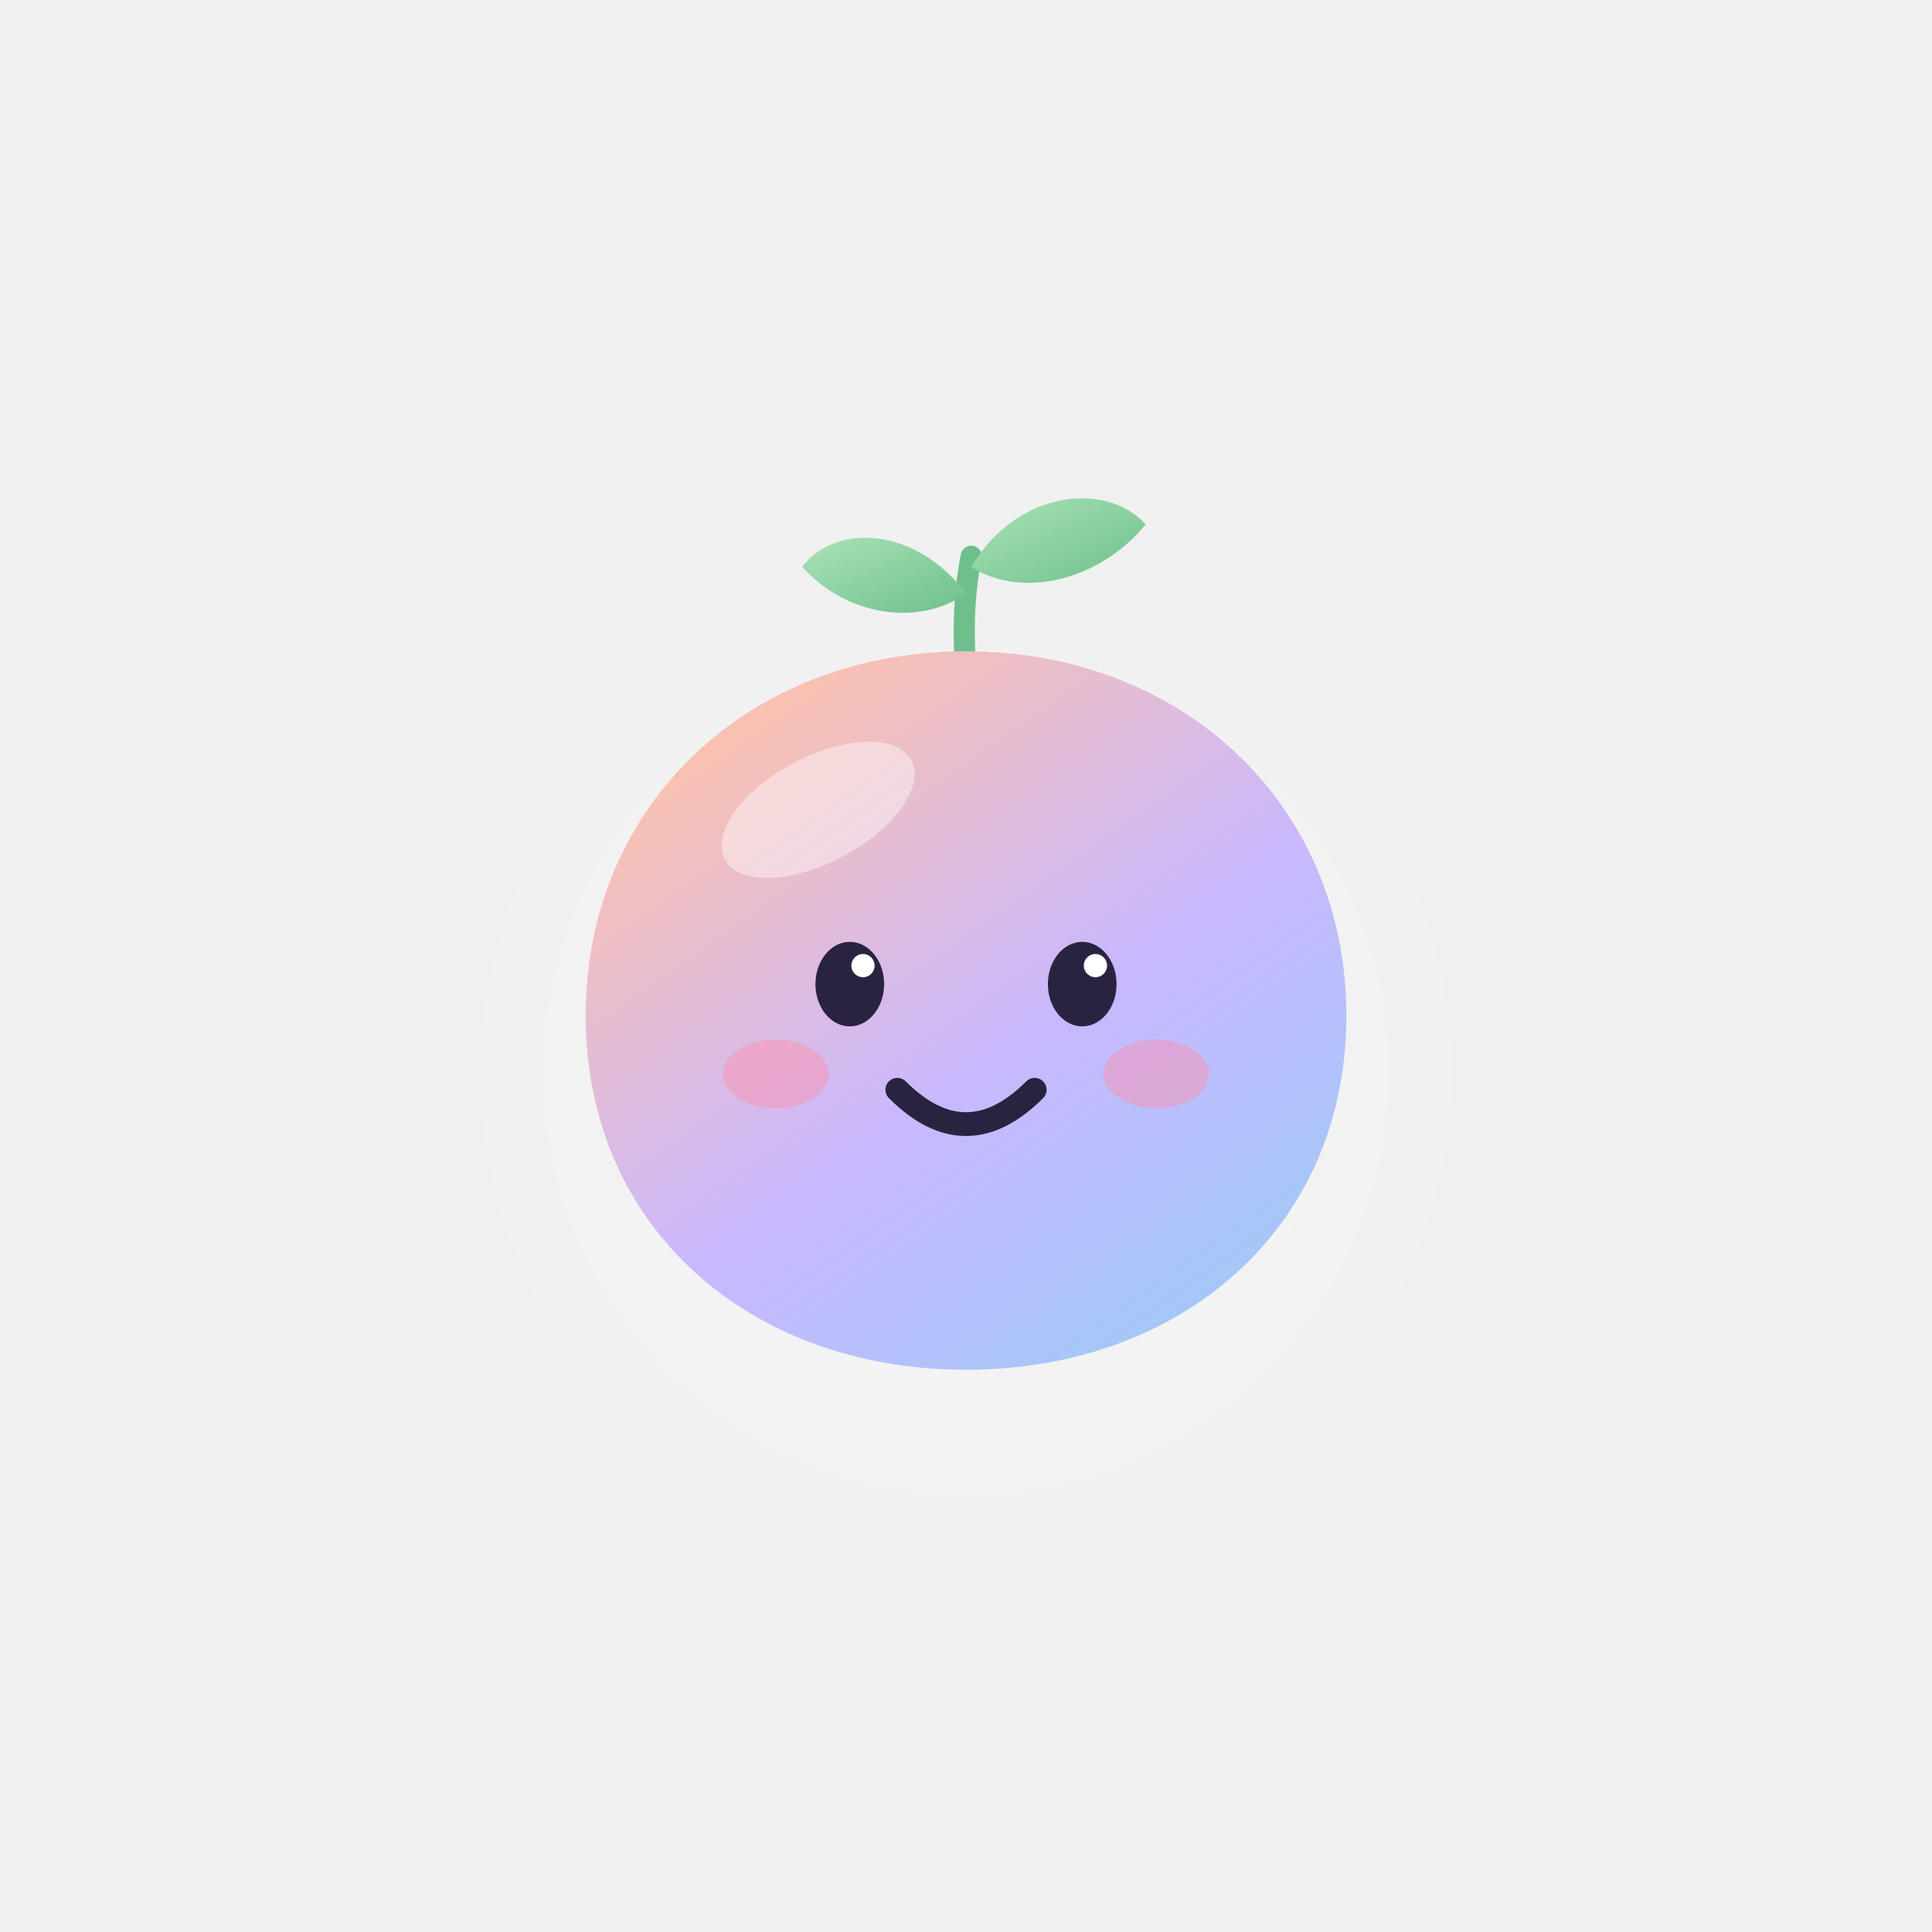
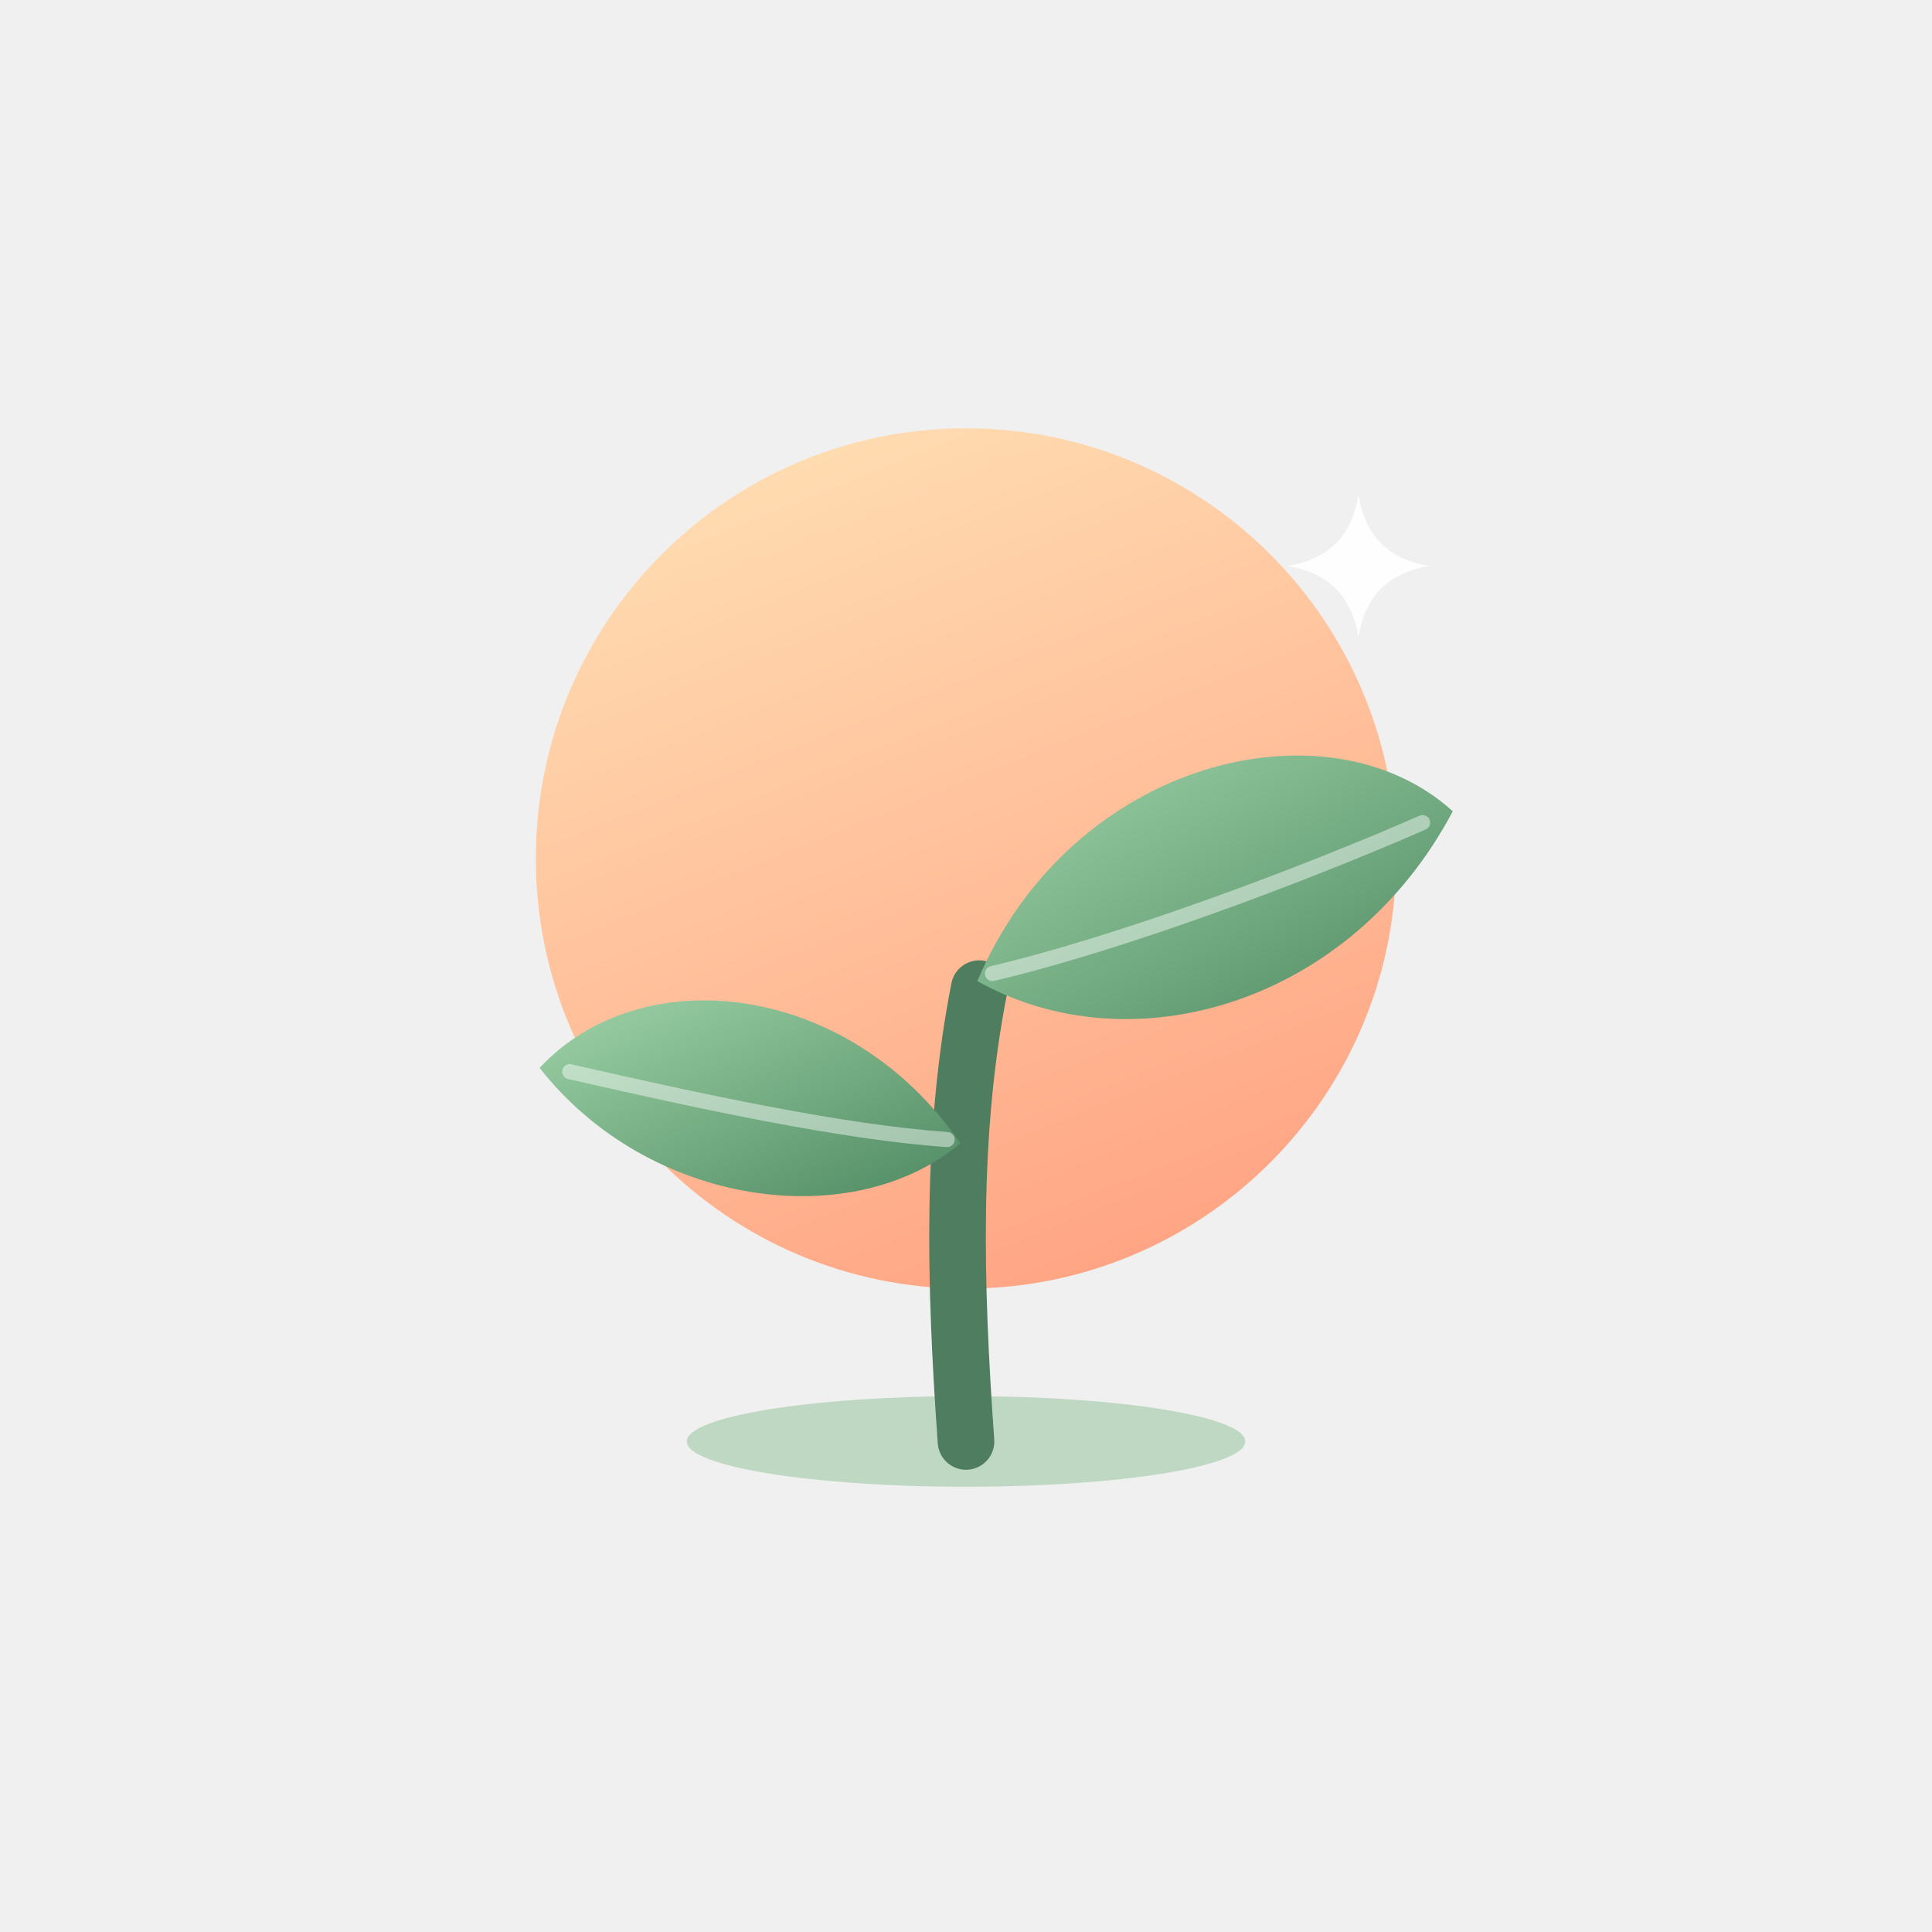
<svg xmlns="http://www.w3.org/2000/svg" width="1024" height="1024" viewBox="0 0 1024 1024">
-   <g transform="translate(232 222) scale(2.8)">
-     <defs>
-       <linearGradient id="body" x1="0.15" y1="0.05" x2="0.85" y2="1">
-         <stop offset="0%" stop-color="#FFC2A8" />
-         <stop offset="55%" stop-color="#C9B8FF" />
-         <stop offset="100%" stop-color="#9CCBF5" />
-       </linearGradient>
-       <linearGradient id="leaf" x1="0" y1="0" x2="1" y2="1">
-         <stop offset="0%" stop-color="#A9E3B8" />
-         <stop offset="100%" stop-color="#6FBF8C" />
-       </linearGradient>
-       <radialGradient id="glow" cx="50%" cy="56%" r="50%">
-         <stop offset="0%" stop-color="#FFFFFF" stop-opacity="0.55" />
-         <stop offset="100%" stop-color="#FFFFFF" stop-opacity="0" />
-       </radialGradient>
-     </defs>
-     <circle cx="100" cy="112" r="98" fill="url(#glow)" />
-     <path d="M100 48 Q99 36 101 26" stroke="#6FBF8C" stroke-width="4" stroke-linecap="round" fill="none" />
-     <path d="M100 33 C90 20 75 20 69 28 C78 38 92 39 100 33 Z" fill="url(#leaf)" />
-     <path d="M101 28 C110 13 127 12 134 20 C125 31 110 34 101 28 Z" fill="url(#leaf)" />
-     <path d="M100 44 C141 44 172 73 172 113 C172 153 141 180 100 180 C59 180 28 153 28 113 C28 73 59 44 100 44 Z" fill="url(#body)" />
-     <ellipse cx="72" cy="74" rx="20" ry="10" fill="#FFFFFF" opacity="0.42" transform="rotate(-28 72 74)" />
-     <ellipse cx="64" cy="124" rx="10" ry="6.5" fill="#FF8FAB" opacity="0.45" />
-     <ellipse cx="136" cy="124" rx="10" ry="6.5" fill="#FF8FAB" opacity="0.45" />
-     <ellipse cx="78" cy="107" rx="6.5" ry="8" fill="#2A2340" />
-     <ellipse cx="122" cy="107" rx="6.5" ry="8" fill="#2A2340" />
-     <circle cx="80.5" cy="103.5" r="2.2" fill="#FFFFFF" />
-     <circle cx="124.5" cy="103.5" r="2.2" fill="#FFFFFF" />
-     <path d="M87 127 Q100 140 113 127" stroke="#2A2340" stroke-width="4.5" stroke-linecap="round" fill="none" />
+   <defs>
+     <linearGradient id="bg" x1="0" y1="0" x2="1" y2="1">
+       <stop offset="0%" stop-color="#FDF6EC" />
+       <stop offset="60%" stop-color="#F9ECDF" />
+       <stop offset="100%" stop-color="#F3DFD0" />
+     </linearGradient>
+     <linearGradient id="sun" x1="0.3" y1="0" x2="0.7" y2="1">
+       <stop offset="0%" stop-color="#FFDDB2" />
+       <stop offset="100%" stop-color="#FFA383" />
+     </linearGradient>
+     <linearGradient id="leaf" x1="0" y1="0" x2="1" y2="1">
+       <stop offset="0%" stop-color="#9FD3A8" />
+       <stop offset="100%" stop-color="#4F8A62" />
+     </linearGradient>
+     <radialGradient id="glow" cx="50%" cy="50%" r="50%">
+       <stop offset="0%" stop-color="#FFFFFF" stop-opacity="0.7" />
+       <stop offset="100%" stop-color="#FFFFFF" stop-opacity="0" />
+     </radialGradient>
+   </defs>
+   <g transform="translate(512 512) scale(1.0) translate(-512 -512)">
+     <circle cx="512" cy="455" r="228" fill="url(#sun)" />
+     <path d="M720 262 Q725 295 758 300 Q725 305 720 338 Q715 305 682 300 Q715 295 720 262 Z" fill="#FFFFFF" opacity="0.9" />
+     <ellipse cx="512" cy="764" rx="148" ry="24" fill="#8DBF95" opacity="0.5" />
+     <path d="M512 764 C506 680 504 600 519 524" stroke="#4F7D5F" stroke-width="30" stroke-linecap="round" fill="none" />
+     <path d="M509 606 C450 520 340 508 286 566 C344 640 452 654 509 606 Z" fill="url(#leaf)" />
+     <path d="M518 520 C568 402 704 370 770 430 C716 532 600 566 518 520 Z" fill="url(#leaf)" />
+     <path d="M302 568 C372 584 446 600 502 604" stroke="#FFFFFF" stroke-opacity="0.45" stroke-width="8" stroke-linecap="round" fill="none" />
+     <path d="M754 436 C690 464 594 500 526 516" stroke="#FFFFFF" stroke-opacity="0.45" stroke-width="8" stroke-linecap="round" fill="none" />
  </g>
</svg>
